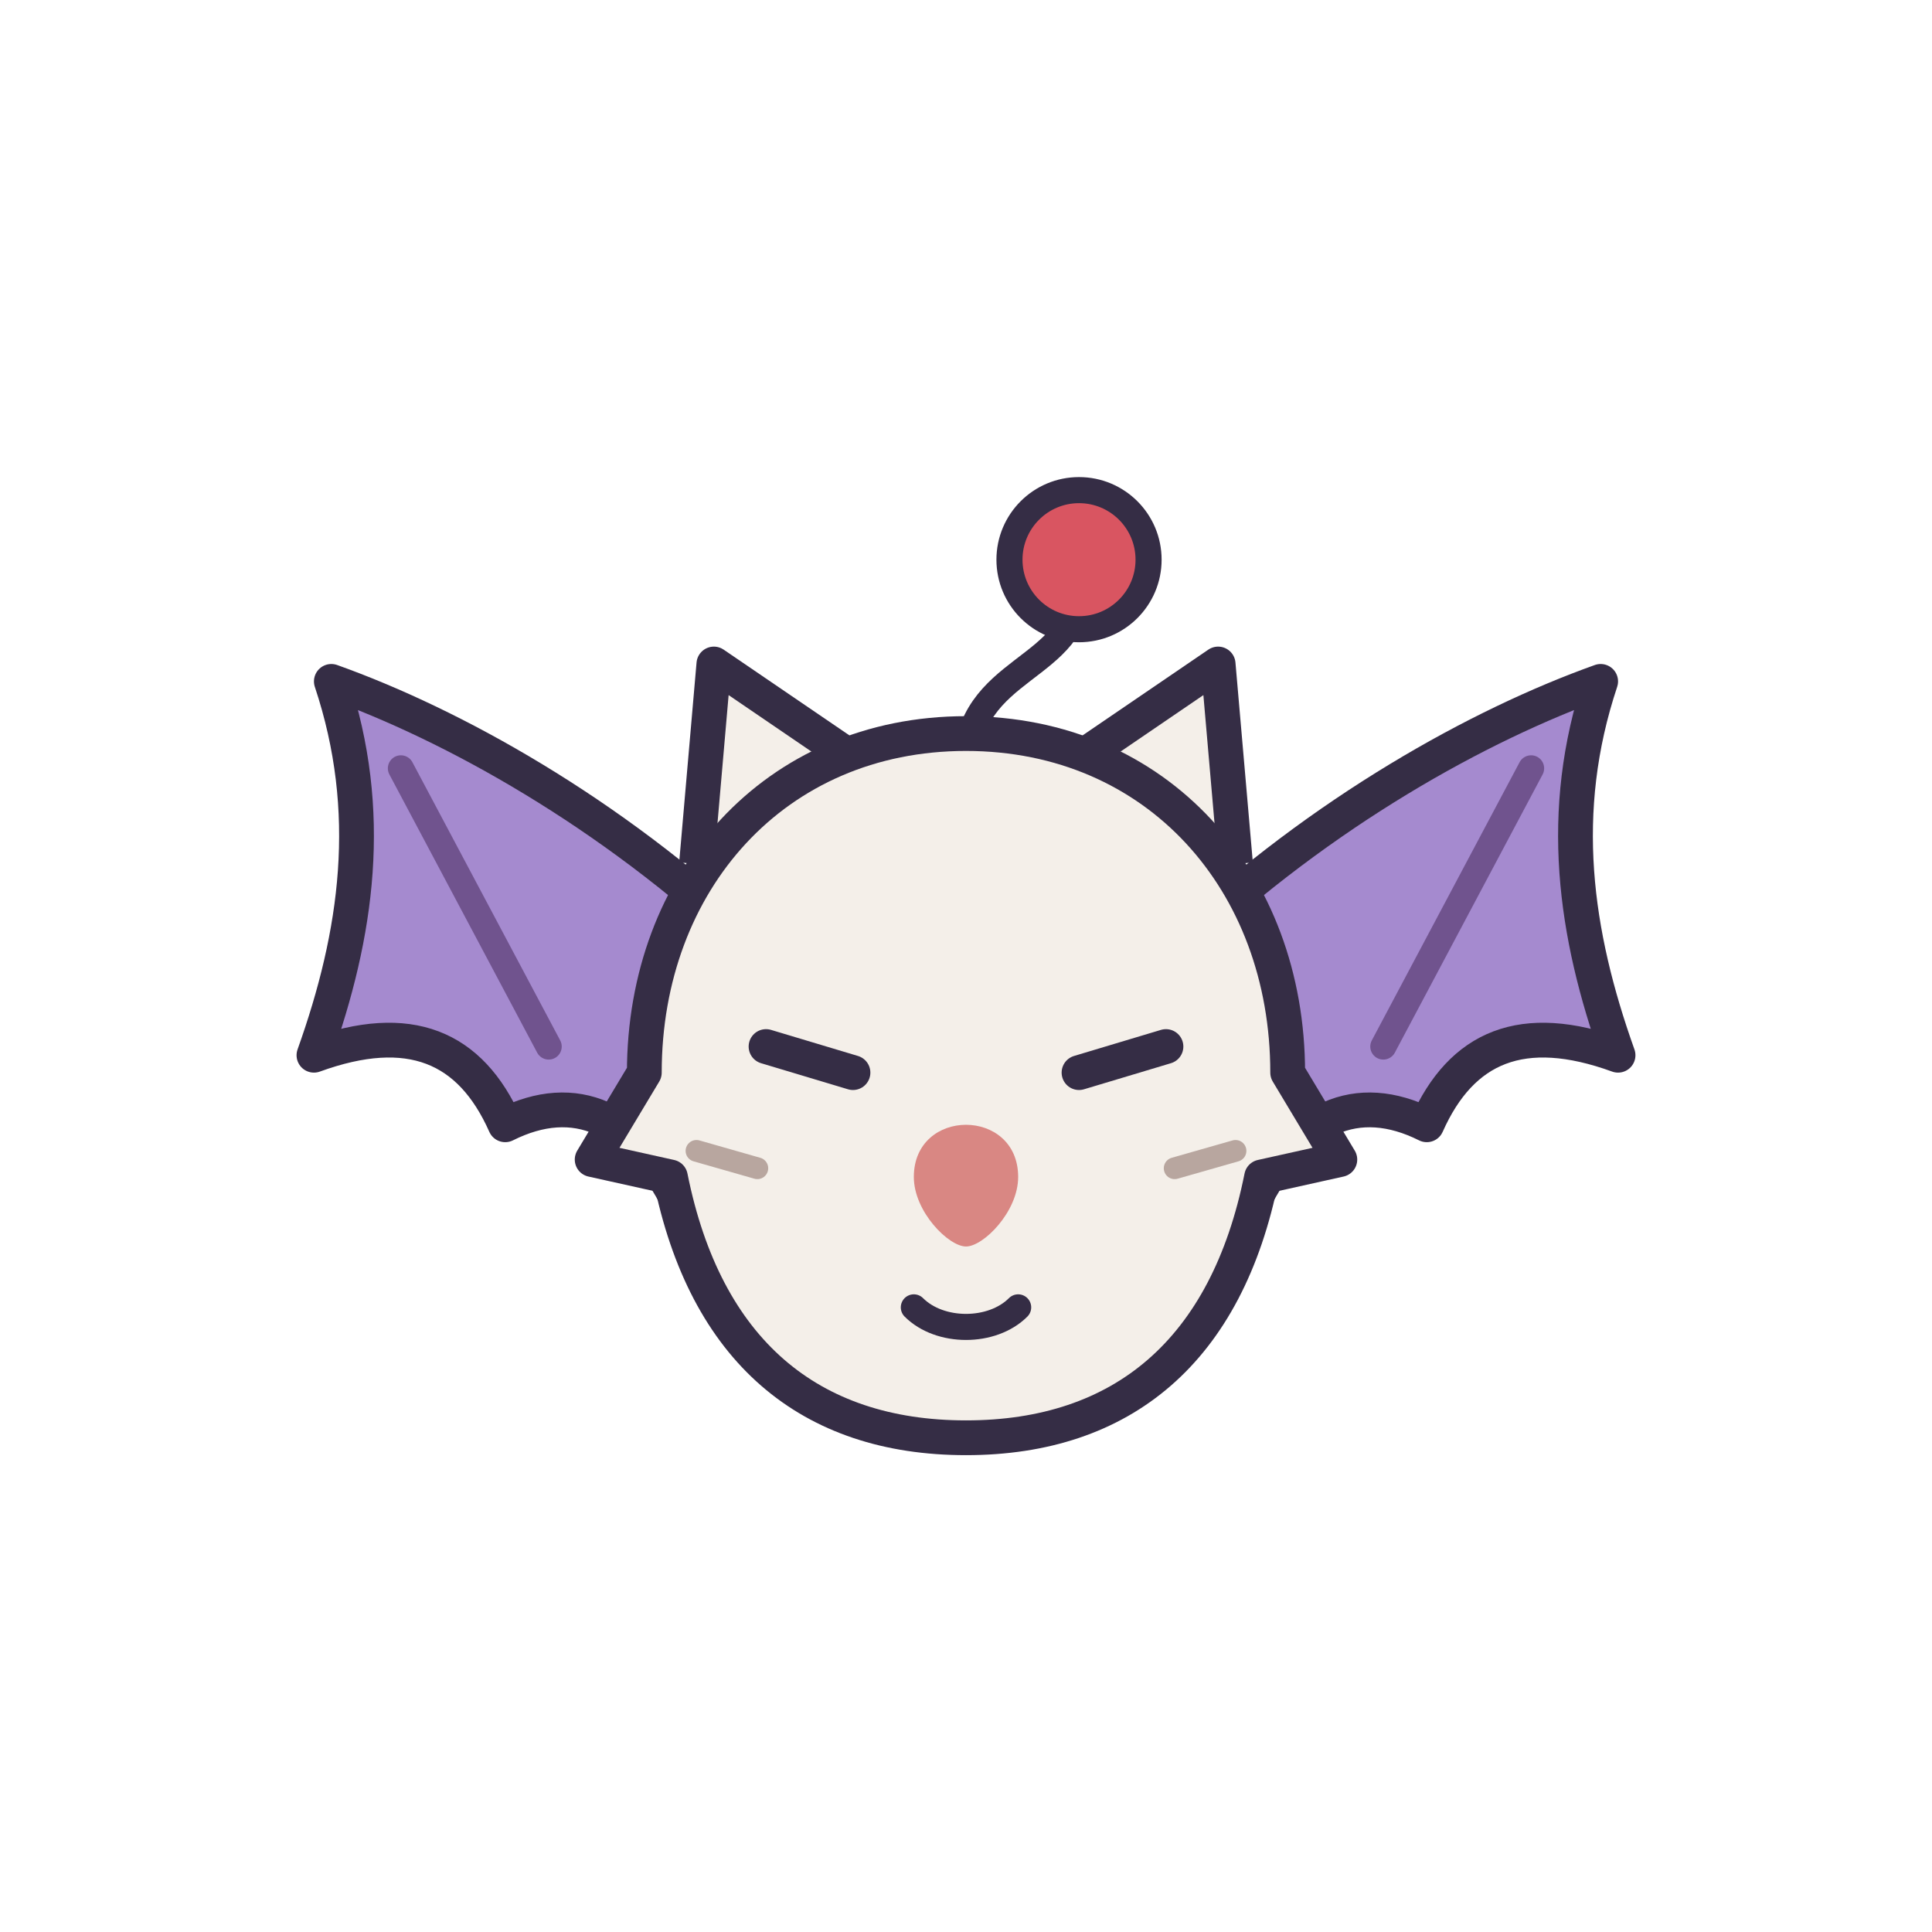
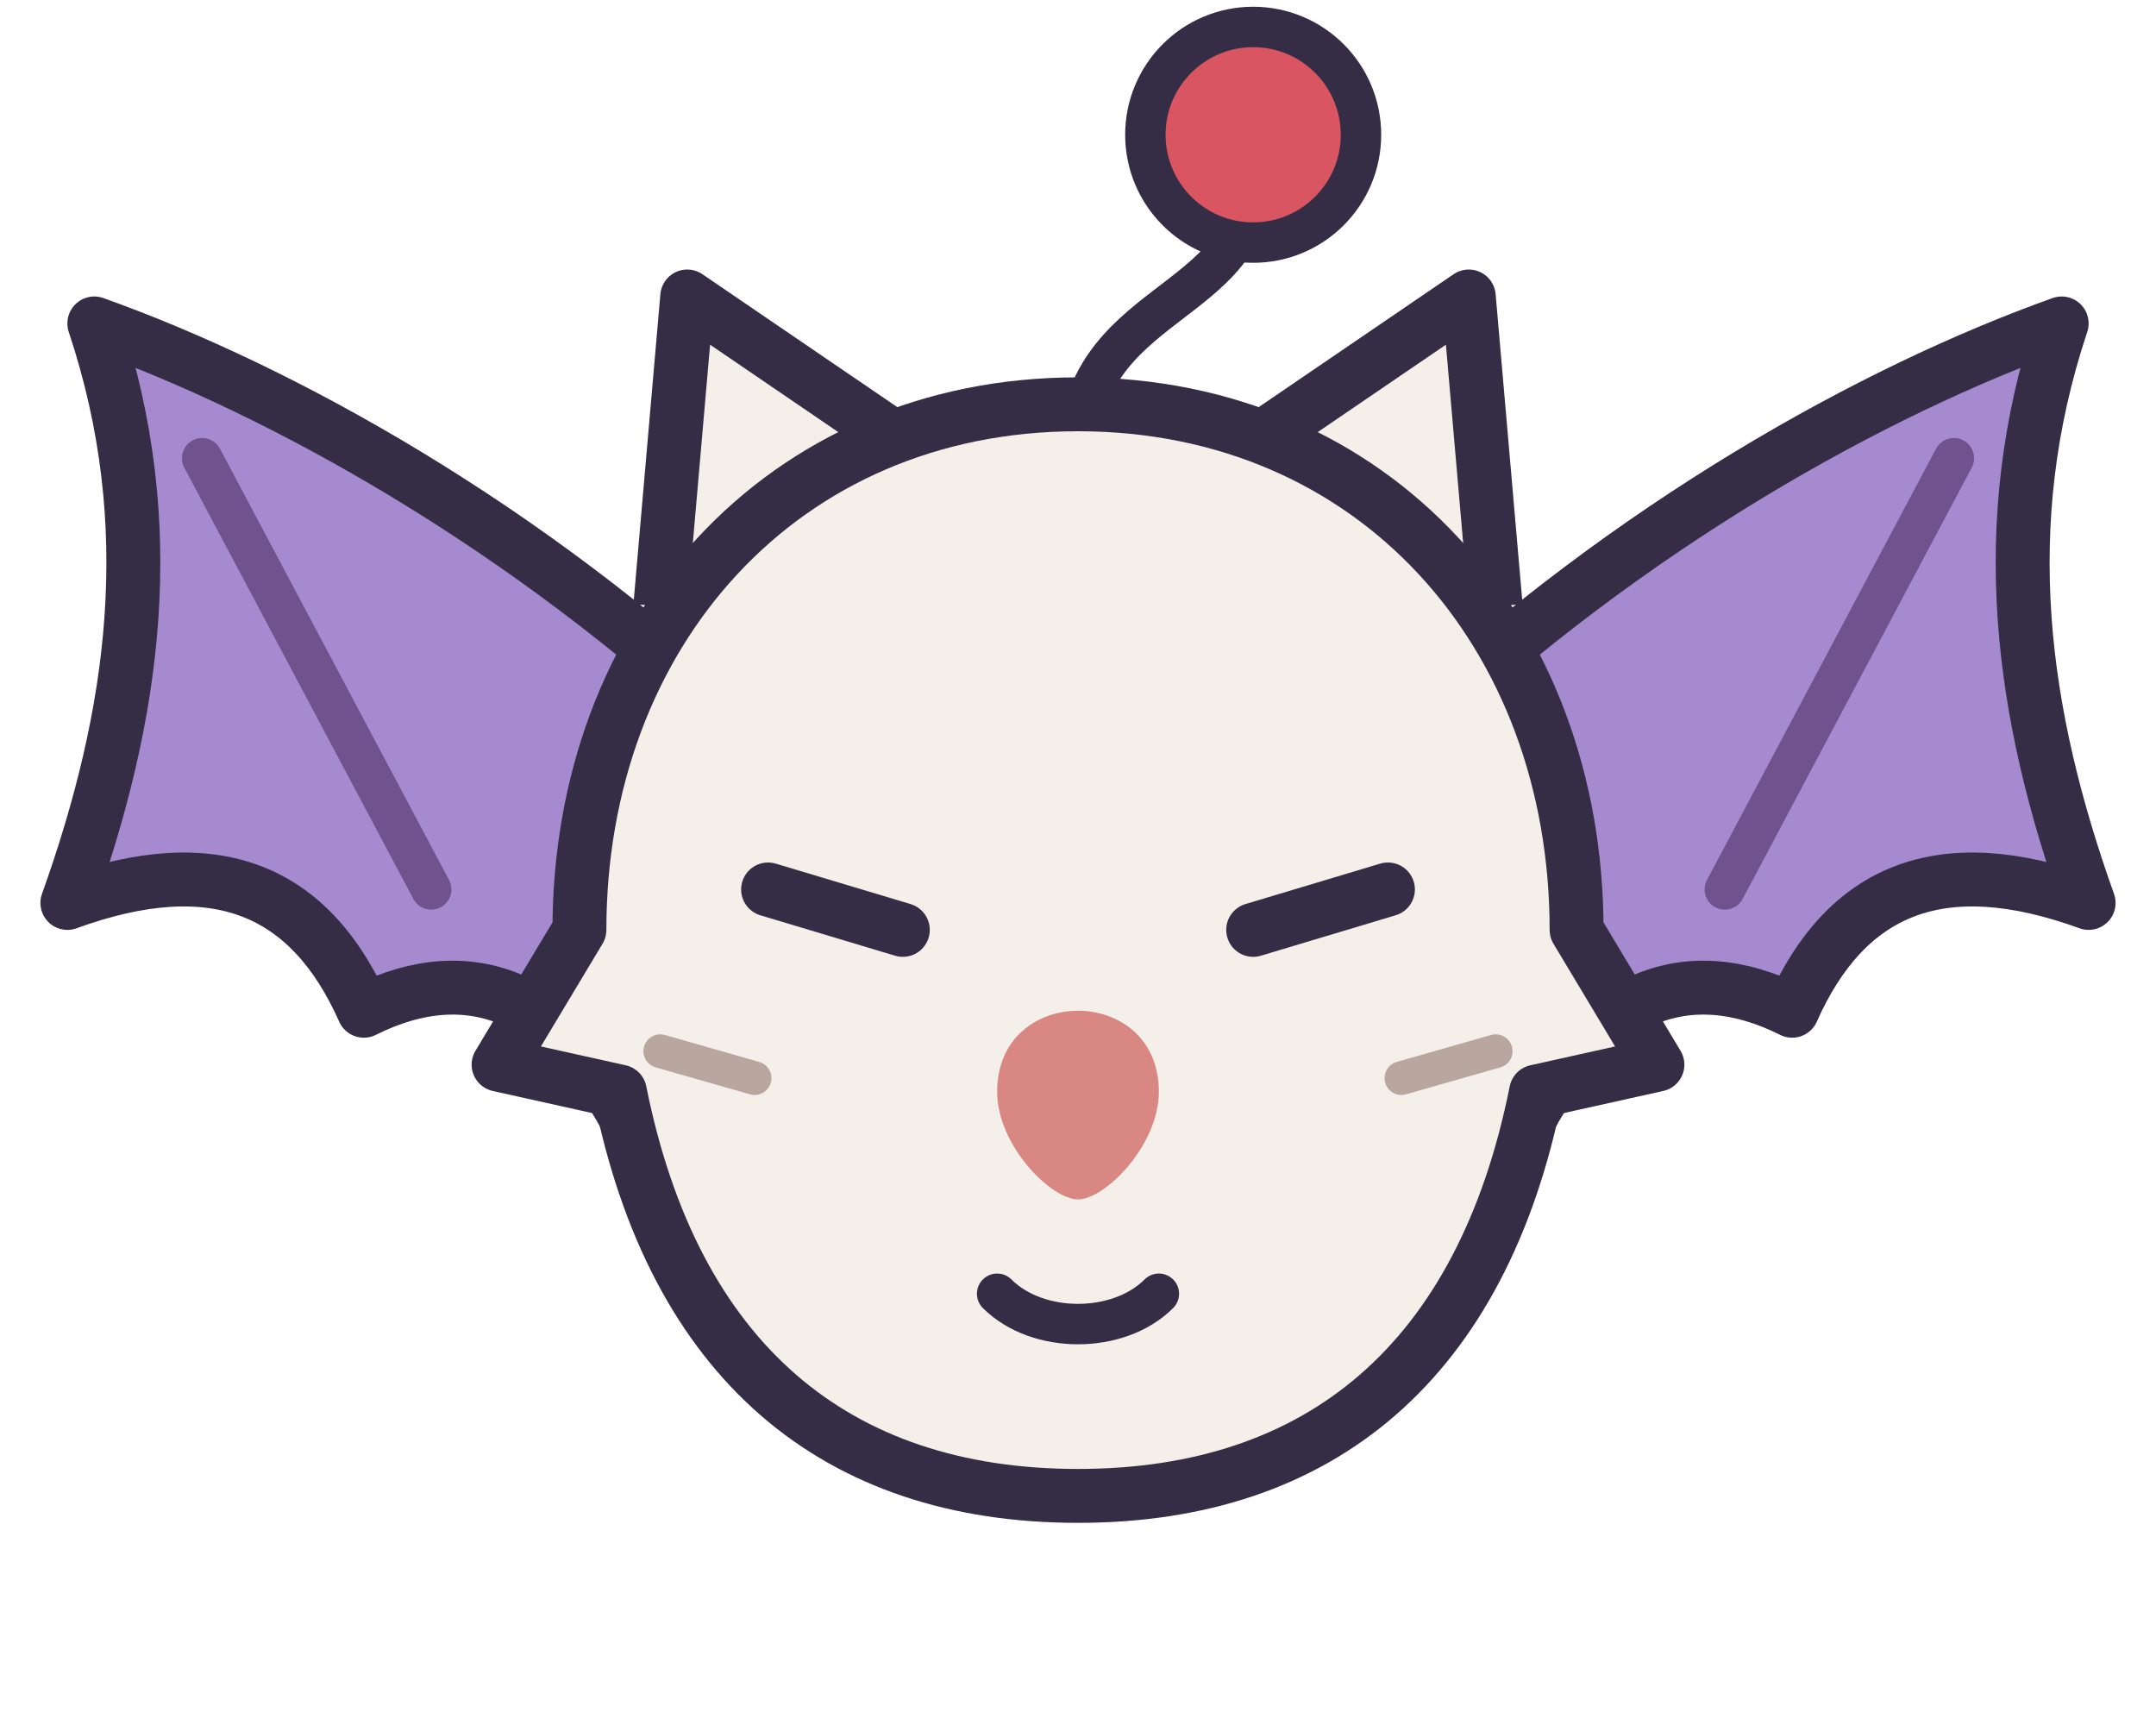
- <svg xmlns="http://www.w3.org/2000/svg" width="320" height="320" viewBox="0 0 320 320" role="img" aria-labelledby="artwork-title">
-   <g fill="#A58ACF" transform="translate(32 32) scale(1)">
-     <g fill="none" transform="translate(12.8 46.3) scale(1.44)">
-       <path d="M80 34c0-12 13-11 13-21" stroke="#352D45" stroke-width="3" stroke-linecap="round" />
-       <circle cx="93" cy="10" r="8" fill="#D95561" stroke="#352D45" stroke-width="3" />
-       <path d="M55 54C39 39 21 29 7 24c5 15 3 29-2 43 11-4 18-1 22 8 8-4 15-1 20 9l19-17" fill="#A58ACF" stroke="#352D45" stroke-width="4" stroke-linejoin="round" />
-       <path d="M105 54c16-15 34-25 48-30-5 15-3 29 2 43-11-4-18-1-22 8-8-4-15-1-20 9L94 67" fill="#A58ACF" stroke="#352D45" stroke-width="4" stroke-linejoin="round" />
-       <path d="m15 34 17 32m113-32-17 32" stroke="#70538E" stroke-width="3" stroke-linecap="round" />
-       <path d="m49 45 2-23 22 15m38 8-2-23-22 15" fill="#F4EFE9" stroke="#352D45" stroke-width="4" stroke-linejoin="round" />
-       <path d="M43 69c0-22 15-39 37-39s37 17 37 39l6 10-9 2c-4 20-16 30-34 30S50 101 46 81l-9-2 6-10Z" fill="#F4EFE9" stroke="#352D45" stroke-width="4" stroke-linejoin="round" />
-       <path d="m57 66 10 3m26 0 10-3" stroke="#352D45" stroke-width="4" stroke-linecap="round" />
-       <path d="M74 81c0-4 3-6 6-6s6 2 6 6-4 8-6 8-6-4-6-8Z" fill="#D98783" />
-       <path d="M74 96c3 3 9 3 12 0" stroke="#352D45" stroke-width="3" stroke-linecap="round" />
-       <path d="m49 78 7 2m48 0 7-2" stroke="#B8A69F" stroke-width="2.5" stroke-linecap="round" />
-     </g>
+ <svg xmlns="http://www.w3.org/2000/svg" viewBox="0 0 160 128" fill="none">
+   <path d="M80 34c0-12 13-11 13-21" stroke="#352D45" stroke-width="3" stroke-linecap="round" />
+   <circle cx="93" cy="10" r="8" fill="#D95561" stroke="#352D45" stroke-width="3" />
+   <g id="moguri-left-wing">
+     <path d="M55 54C39 39 21 29 7 24c5 15 3 29-2 43 11-4 18-1 22 8 8-4 15-1 20 9l19-17" fill="#A58ACF" stroke="#352D45" stroke-width="4" stroke-linejoin="round" />
+     <path d="m15 34 17 32" stroke="#70538E" stroke-width="3" stroke-linecap="round" />
  </g>
+   <g id="moguri-right-wing">
+     <path d="M105 54c16-15 34-25 48-30-5 15-3 29 2 43-11-4-18-1-22 8-8-4-15-1-20 9L94 67" fill="#A58ACF" stroke="#352D45" stroke-width="4" stroke-linejoin="round" />
+     <path d="m145 34-17 32" stroke="#70538E" stroke-width="3" stroke-linecap="round" />
+   </g>
+   <path d="m49 45 2-23 22 15m38 8-2-23-22 15" fill="#F4EFE9" stroke="#352D45" stroke-width="4" stroke-linejoin="round" />
+   <path d="M43 69c0-22 15-39 37-39s37 17 37 39l6 10-9 2c-4 20-16 30-34 30S50 101 46 81l-9-2 6-10Z" fill="#F4EFE9" stroke="#352D45" stroke-width="4" stroke-linejoin="round" />
+   <path d="m57 66 10 3m26 0 10-3" stroke="#352D45" stroke-width="4" stroke-linecap="round" />
+   <path d="M74 81c0-4 3-6 6-6s6 2 6 6-4 8-6 8-6-4-6-8Z" fill="#D98783" />
+   <path d="M74 96c3 3 9 3 12 0" stroke="#352D45" stroke-width="3" stroke-linecap="round" />
+   <path d="m49 78 7 2m48 0 7-2" stroke="#B8A69F" stroke-width="2.5" stroke-linecap="round" />
</svg>
